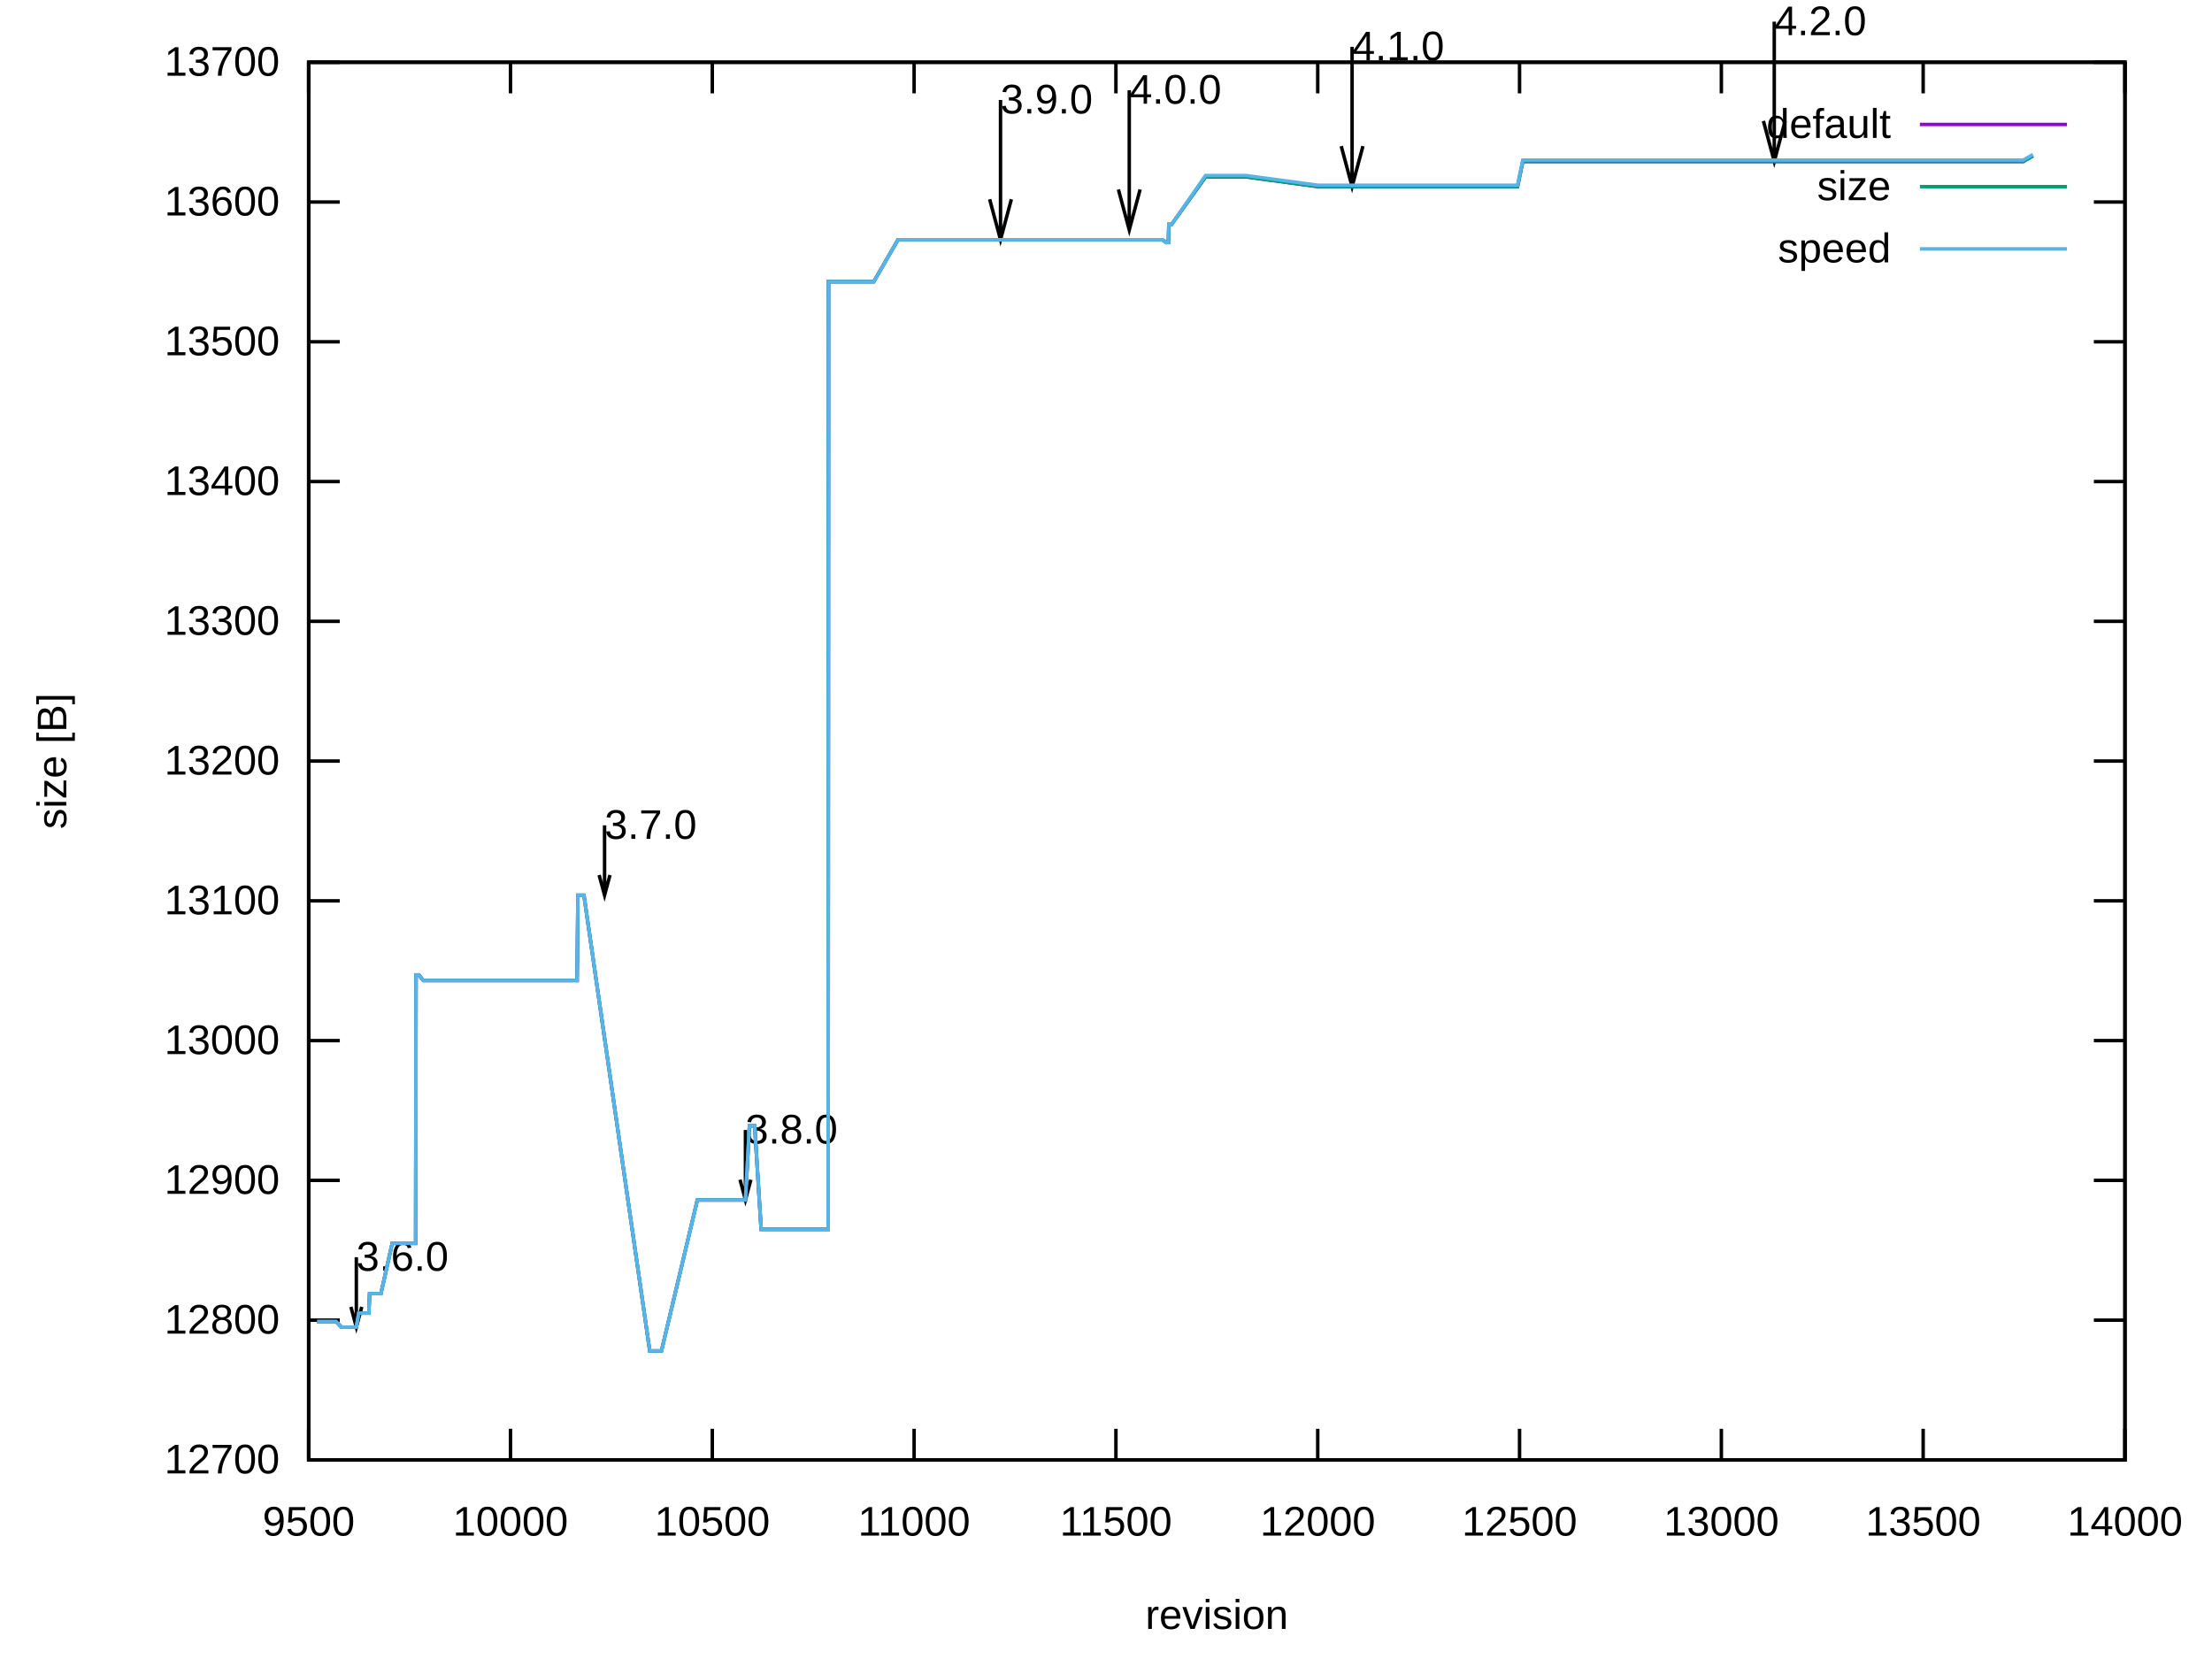
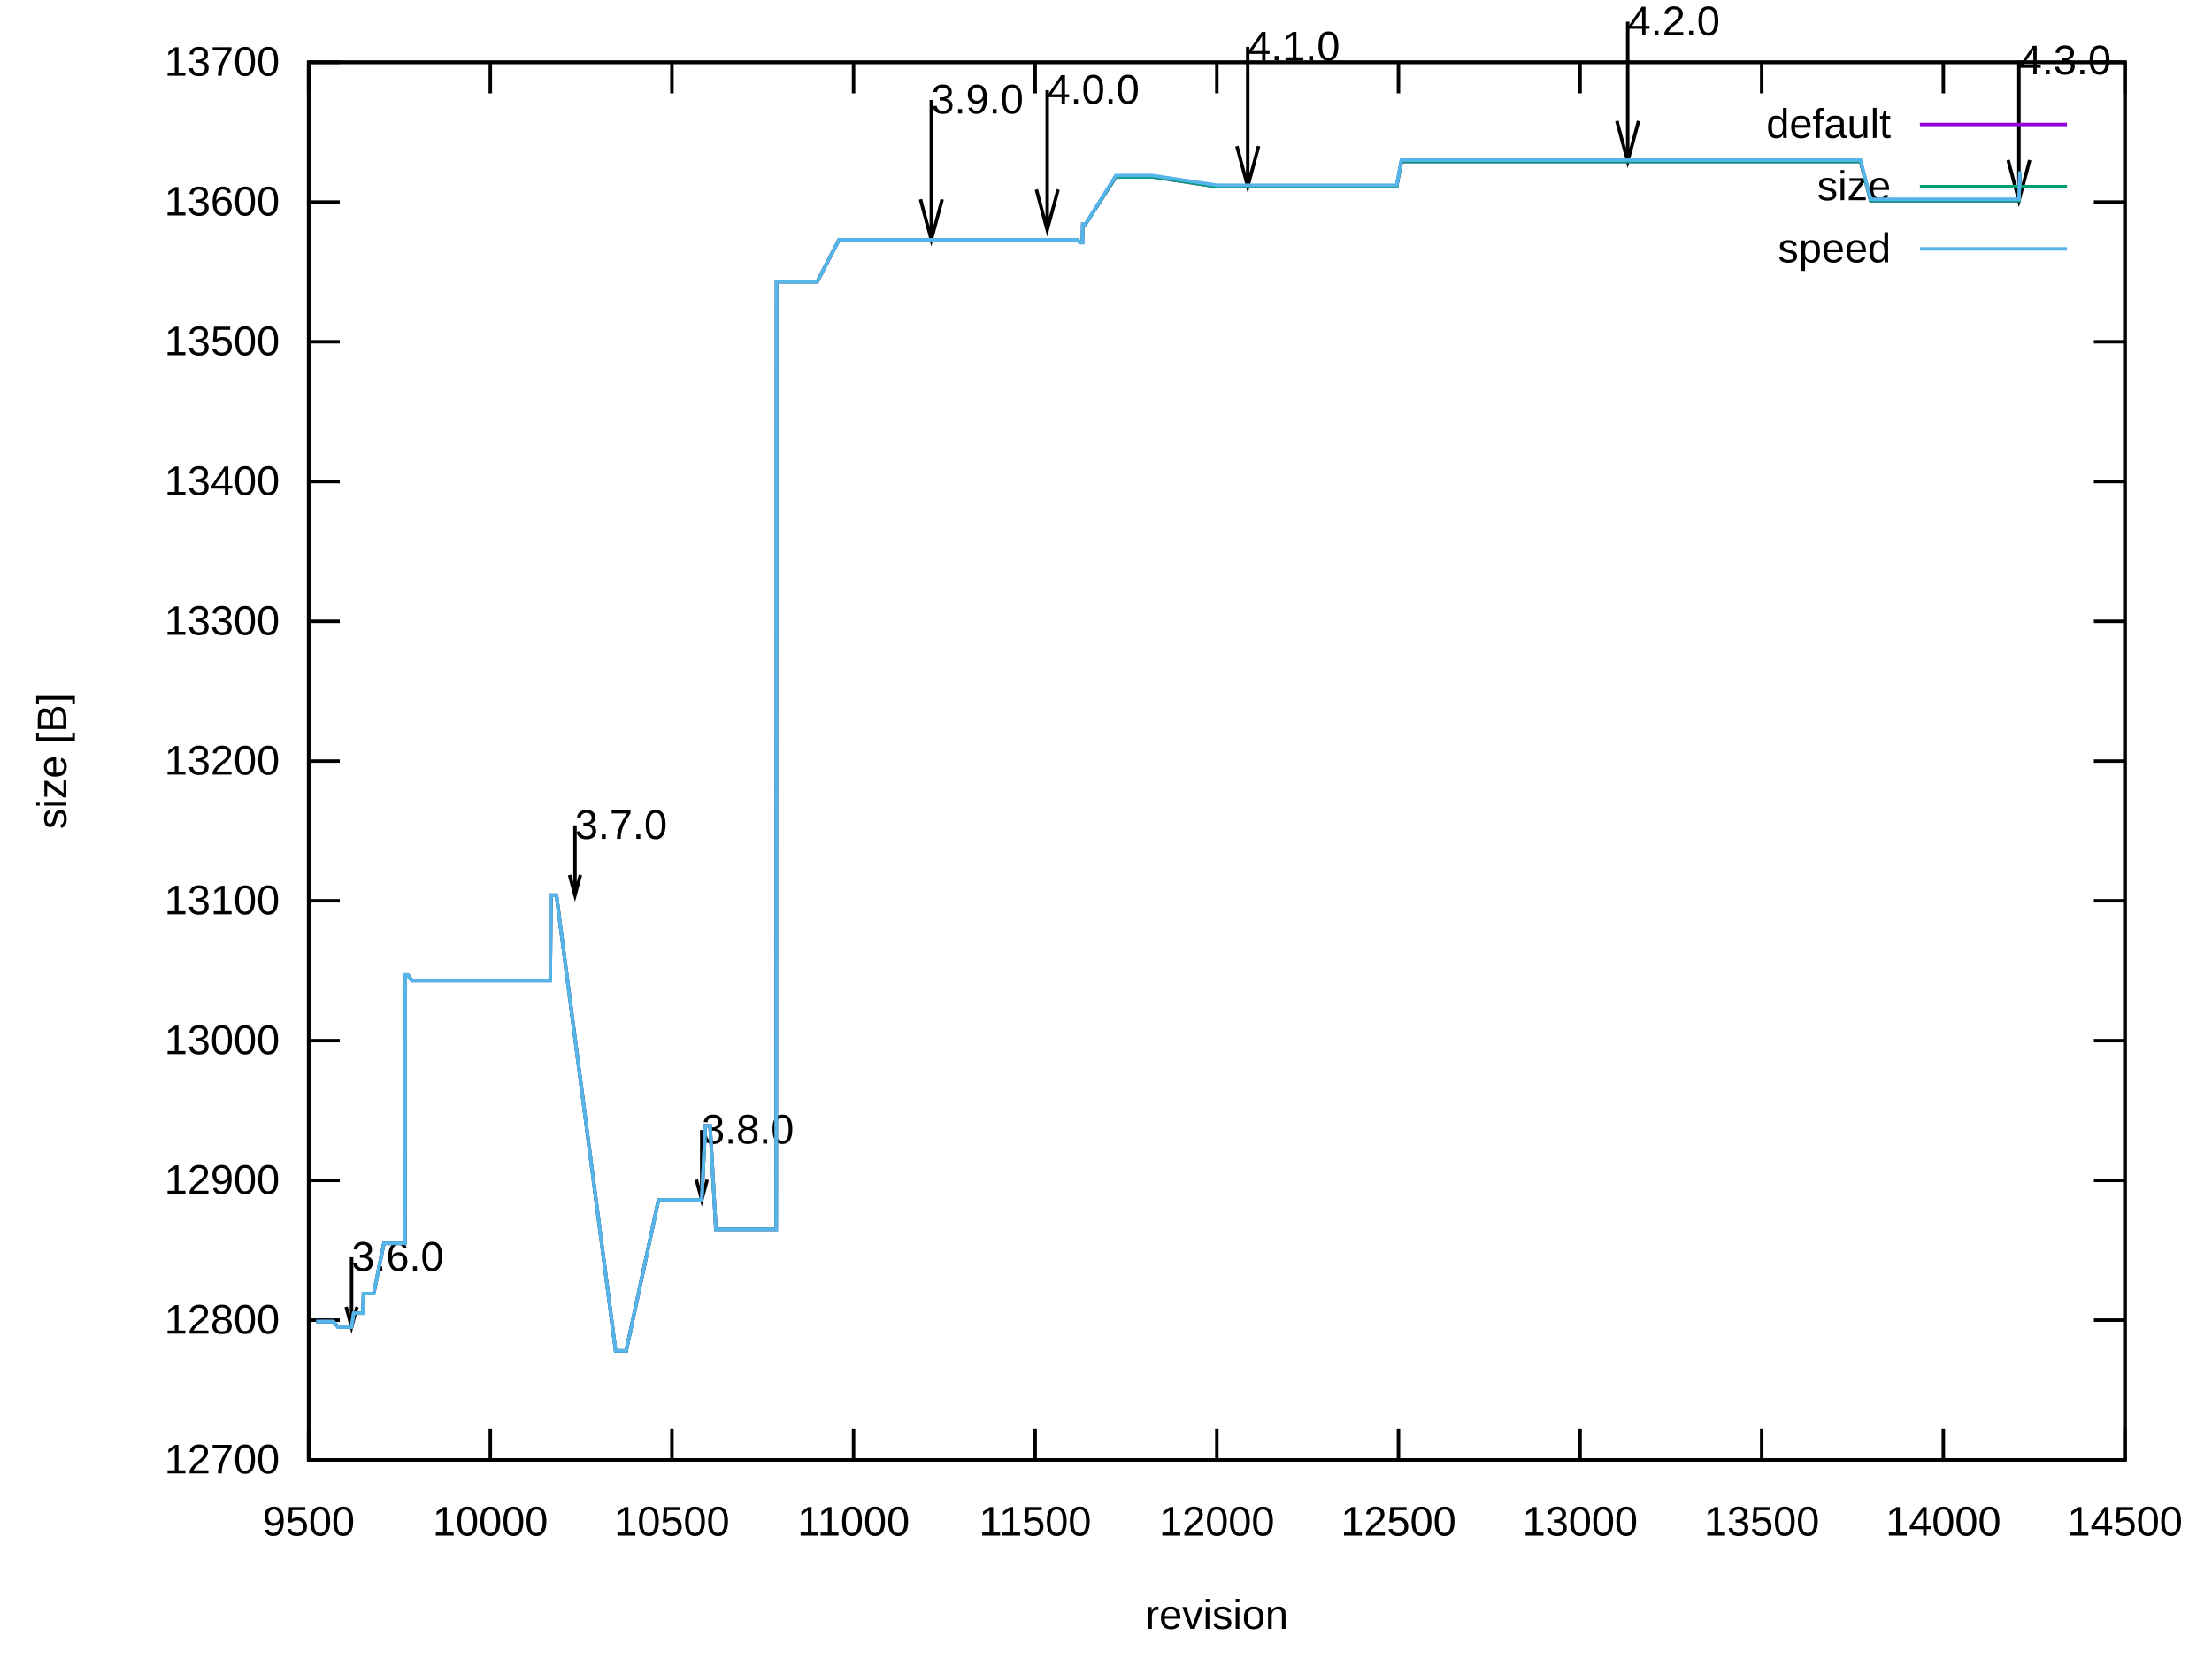
<svg xmlns="http://www.w3.org/2000/svg" xmlns:xlink="http://www.w3.org/1999/xlink" width="640" height="480" viewBox="0 0 640 480">
  <g id="gnuplot_canvas">
    <rect x="0" y="0" width="640" height="480" fill="none" />
    <defs>
      <circle id="gpDot" r="0.5" stroke-width="0.5" stroke="currentColor" />
      <path id="gpPt0" stroke-width="0.222" stroke="currentColor" d="M-1,0 h2 M0,-1 v2" />
      <path id="gpPt1" stroke-width="0.222" stroke="currentColor" d="M-1,-1 L1,1 M1,-1 L-1,1" />
      <path id="gpPt2" stroke-width="0.222" stroke="currentColor" d="M-1,0 L1,0 M0,-1 L0,1 M-1,-1 L1,1 M-1,1 L1,-1" />
      <rect id="gpPt3" stroke-width="0.222" stroke="currentColor" x="-1" y="-1" width="2" height="2" />
      <rect id="gpPt4" stroke-width="0.222" stroke="currentColor" fill="currentColor" x="-1" y="-1" width="2" height="2" />
      <circle id="gpPt5" stroke-width="0.222" stroke="currentColor" cx="0" cy="0" r="1" />
      <use xlink:href="#gpPt5" id="gpPt6" fill="currentColor" stroke="none" />
      <path id="gpPt7" stroke-width="0.222" stroke="currentColor" d="M0,-1.33 L-1.33,0.67 L1.33,0.67 z" />
      <use xlink:href="#gpPt7" id="gpPt8" fill="currentColor" stroke="none" />
      <use xlink:href="#gpPt7" id="gpPt9" stroke="currentColor" transform="rotate(180)" />
      <use xlink:href="#gpPt9" id="gpPt10" fill="currentColor" stroke="none" />
      <use xlink:href="#gpPt3" id="gpPt11" stroke="currentColor" transform="rotate(45)" />
      <use xlink:href="#gpPt11" id="gpPt12" fill="currentColor" stroke="none" />
      <path id="gpPt13" stroke-width="0.222" stroke="currentColor" d="M0,1.330 L1.265,0.411 L0.782,-1.067 L-0.782,-1.076 L-1.265,0.411 z" />
      <use xlink:href="#gpPt13" id="gpPt14" fill="currentColor" stroke="none" />
      <filter id="textbox" filterUnits="objectBoundingBox" x="0" y="0" height="1" width="1">
        <feFlood flood-color="white" flood-opacity="1" result="bgnd" />
        <feComposite in="SourceGraphic" in2="bgnd" operator="atop" />
      </filter>
      <filter id="greybox" filterUnits="objectBoundingBox" x="0" y="0" height="1" width="1">
        <feFlood flood-color="lightgrey" flood-opacity="1" result="grey" />
        <feComposite in="SourceGraphic" in2="grey" operator="atop" />
      </filter>
    </defs>
    <g fill="none" color="white" stroke="currentColor" stroke-width="1.00" stroke-linecap="butt" stroke-linejoin="miter">
</g>
    <g fill="none" color="black" stroke="currentColor" stroke-width="1.00" stroke-linecap="butt" stroke-linejoin="miter">
      <path stroke="black" d="M89.31,422.40 L98.31,422.40 M614.82,422.40 L605.82,422.40  " />
      <g transform="translate(80.92,426.30)" stroke="none" fill="black" font-family="Arial" font-size="12.00" text-anchor="end">
        <text>
          <tspan font-family="Arial"> 12700</tspan>
        </text>
      </g>
    </g>
    <g fill="none" color="black" stroke="currentColor" stroke-width="1.00" stroke-linecap="butt" stroke-linejoin="miter">
      <path stroke="black" d="M89.31,381.96 L98.31,381.96 M614.82,381.96 L605.82,381.96  " />
      <g transform="translate(80.92,385.86)" stroke="none" fill="black" font-family="Arial" font-size="12.00" text-anchor="end">
        <text>
          <tspan font-family="Arial"> 12800</tspan>
        </text>
      </g>
    </g>
    <g fill="none" color="black" stroke="currentColor" stroke-width="1.00" stroke-linecap="butt" stroke-linejoin="miter">
      <path stroke="black" d="M89.31,341.52 L98.31,341.52 M614.82,341.52 L605.82,341.52  " />
      <g transform="translate(80.92,345.42)" stroke="none" fill="black" font-family="Arial" font-size="12.00" text-anchor="end">
        <text>
          <tspan font-family="Arial"> 12900</tspan>
        </text>
      </g>
    </g>
    <g fill="none" color="black" stroke="currentColor" stroke-width="1.00" stroke-linecap="butt" stroke-linejoin="miter">
      <path stroke="black" d="M89.31,301.08 L98.31,301.08 M614.82,301.08 L605.82,301.08  " />
      <g transform="translate(80.92,304.98)" stroke="none" fill="black" font-family="Arial" font-size="12.00" text-anchor="end">
        <text>
          <tspan font-family="Arial"> 13000</tspan>
        </text>
      </g>
    </g>
    <g fill="none" color="black" stroke="currentColor" stroke-width="1.00" stroke-linecap="butt" stroke-linejoin="miter">
      <path stroke="black" d="M89.31,260.64 L98.31,260.64 M614.82,260.64 L605.82,260.64  " />
      <g transform="translate(80.92,264.54)" stroke="none" fill="black" font-family="Arial" font-size="12.00" text-anchor="end">
        <text>
          <tspan font-family="Arial"> 13100</tspan>
        </text>
      </g>
    </g>
    <g fill="none" color="black" stroke="currentColor" stroke-width="1.00" stroke-linecap="butt" stroke-linejoin="miter">
      <path stroke="black" d="M89.31,220.20 L98.31,220.20 M614.82,220.20 L605.82,220.20  " />
      <g transform="translate(80.92,224.10)" stroke="none" fill="black" font-family="Arial" font-size="12.00" text-anchor="end">
        <text>
          <tspan font-family="Arial"> 13200</tspan>
        </text>
      </g>
    </g>
    <g fill="none" color="black" stroke="currentColor" stroke-width="1.00" stroke-linecap="butt" stroke-linejoin="miter">
      <path stroke="black" d="M89.31,179.77 L98.31,179.77 M614.82,179.77 L605.82,179.77  " />
      <g transform="translate(80.92,183.67)" stroke="none" fill="black" font-family="Arial" font-size="12.00" text-anchor="end">
        <text>
          <tspan font-family="Arial"> 13300</tspan>
        </text>
      </g>
    </g>
    <g fill="none" color="black" stroke="currentColor" stroke-width="1.00" stroke-linecap="butt" stroke-linejoin="miter">
      <path stroke="black" d="M89.31,139.33 L98.31,139.33 M614.82,139.33 L605.82,139.33  " />
      <g transform="translate(80.92,143.23)" stroke="none" fill="black" font-family="Arial" font-size="12.00" text-anchor="end">
        <text>
          <tspan font-family="Arial"> 13400</tspan>
        </text>
      </g>
    </g>
    <g fill="none" color="black" stroke="currentColor" stroke-width="1.00" stroke-linecap="butt" stroke-linejoin="miter">
      <path stroke="black" d="M89.31,98.89 L98.31,98.89 M614.82,98.89 L605.82,98.89  " />
      <g transform="translate(80.92,102.79)" stroke="none" fill="black" font-family="Arial" font-size="12.00" text-anchor="end">
        <text>
          <tspan font-family="Arial"> 13500</tspan>
        </text>
      </g>
    </g>
    <g fill="none" color="black" stroke="currentColor" stroke-width="1.00" stroke-linecap="butt" stroke-linejoin="miter">
      <path stroke="black" d="M89.31,58.45 L98.31,58.45 M614.82,58.45 L605.82,58.45  " />
      <g transform="translate(80.92,62.35)" stroke="none" fill="black" font-family="Arial" font-size="12.00" text-anchor="end">
        <text>
          <tspan font-family="Arial"> 13600</tspan>
        </text>
      </g>
    </g>
    <g fill="none" color="black" stroke="currentColor" stroke-width="1.00" stroke-linecap="butt" stroke-linejoin="miter">
      <path stroke="black" d="M89.31,18.01 L98.31,18.01 M614.82,18.01 L605.82,18.01  " />
      <g transform="translate(80.92,21.91)" stroke="none" fill="black" font-family="Arial" font-size="12.00" text-anchor="end">
        <text>
          <tspan font-family="Arial"> 13700</tspan>
        </text>
      </g>
    </g>
    <g fill="none" color="black" stroke="currentColor" stroke-width="1.00" stroke-linecap="butt" stroke-linejoin="miter">
      <path stroke="black" d="M89.31,422.40 L89.31,413.40 M89.31,18.01 L89.31,27.01  " />
      <g transform="translate(89.31,444.30)" stroke="none" fill="black" font-family="Arial" font-size="12.00" text-anchor="middle">
        <text>
          <tspan font-family="Arial"> 9500</tspan>
        </text>
      </g>
    </g>
    <g fill="none" color="black" stroke="currentColor" stroke-width="1.00" stroke-linecap="butt" stroke-linejoin="miter">
-       <path stroke="black" d="M147.70,422.40 L147.70,413.40 M147.70,18.01 L147.70,27.01  " />
-       <g transform="translate(147.70,444.30)" stroke="none" fill="black" font-family="Arial" font-size="12.00" text-anchor="middle">
+       <path stroke="black" d="M141.86,422.40 L141.86,413.40 M141.86,18.01 L141.86,27.01  " />
+       <g transform="translate(141.86,444.30)" stroke="none" fill="black" font-family="Arial" font-size="12.00" text-anchor="middle">
        <text>
          <tspan font-family="Arial"> 10000</tspan>
        </text>
      </g>
    </g>
    <g fill="none" color="black" stroke="currentColor" stroke-width="1.00" stroke-linecap="butt" stroke-linejoin="miter">
-       <path stroke="black" d="M206.09,422.40 L206.09,413.40 M206.09,18.01 L206.09,27.01  " />
-       <g transform="translate(206.09,444.30)" stroke="none" fill="black" font-family="Arial" font-size="12.00" text-anchor="middle">
+       <path stroke="black" d="M194.41,422.40 L194.41,413.40 M194.41,18.01 L194.41,27.01  " />
+       <g transform="translate(194.41,444.30)" stroke="none" fill="black" font-family="Arial" font-size="12.00" text-anchor="middle">
        <text>
          <tspan font-family="Arial"> 10500</tspan>
        </text>
      </g>
    </g>
    <g fill="none" color="black" stroke="currentColor" stroke-width="1.00" stroke-linecap="butt" stroke-linejoin="miter">
-       <path stroke="black" d="M264.48,422.40 L264.48,413.40 M264.48,18.01 L264.48,27.01  " />
-       <g transform="translate(264.48,444.30)" stroke="none" fill="black" font-family="Arial" font-size="12.00" text-anchor="middle">
+       <path stroke="black" d="M246.96,422.40 L246.96,413.40 M246.96,18.01 L246.96,27.01  " />
+       <g transform="translate(246.96,444.30)" stroke="none" fill="black" font-family="Arial" font-size="12.00" text-anchor="middle">
        <text>
          <tspan font-family="Arial"> 11000</tspan>
        </text>
      </g>
    </g>
    <g fill="none" color="black" stroke="currentColor" stroke-width="1.00" stroke-linecap="butt" stroke-linejoin="miter">
-       <path stroke="black" d="M322.87,422.40 L322.87,413.40 M322.87,18.01 L322.87,27.01  " />
-       <g transform="translate(322.87,444.30)" stroke="none" fill="black" font-family="Arial" font-size="12.00" text-anchor="middle">
+       <path stroke="black" d="M299.51,422.40 L299.51,413.40 M299.51,18.01 L299.51,27.01  " />
+       <g transform="translate(299.51,444.30)" stroke="none" fill="black" font-family="Arial" font-size="12.00" text-anchor="middle">
        <text>
          <tspan font-family="Arial"> 11500</tspan>
        </text>
      </g>
    </g>
    <g fill="none" color="black" stroke="currentColor" stroke-width="1.00" stroke-linecap="butt" stroke-linejoin="miter">
-       <path stroke="black" d="M381.26,422.40 L381.26,413.40 M381.26,18.01 L381.26,27.01  " />
-       <g transform="translate(381.26,444.30)" stroke="none" fill="black" font-family="Arial" font-size="12.00" text-anchor="middle">
+       <path stroke="black" d="M352.07,422.40 L352.07,413.40 M352.07,18.01 L352.07,27.01  " />
+       <g transform="translate(352.07,444.30)" stroke="none" fill="black" font-family="Arial" font-size="12.00" text-anchor="middle">
        <text>
          <tspan font-family="Arial"> 12000</tspan>
        </text>
      </g>
    </g>
    <g fill="none" color="black" stroke="currentColor" stroke-width="1.00" stroke-linecap="butt" stroke-linejoin="miter">
-       <path stroke="black" d="M439.65,422.40 L439.65,413.40 M439.65,18.01 L439.65,27.01  " />
-       <g transform="translate(439.65,444.30)" stroke="none" fill="black" font-family="Arial" font-size="12.00" text-anchor="middle">
+       <path stroke="black" d="M404.62,422.40 L404.62,413.40 M404.62,18.01 L404.62,27.01  " />
+       <g transform="translate(404.62,444.30)" stroke="none" fill="black" font-family="Arial" font-size="12.00" text-anchor="middle">
        <text>
          <tspan font-family="Arial"> 12500</tspan>
        </text>
      </g>
    </g>
    <g fill="none" color="black" stroke="currentColor" stroke-width="1.00" stroke-linecap="butt" stroke-linejoin="miter">
-       <path stroke="black" d="M498.04,422.40 L498.04,413.40 M498.04,18.01 L498.04,27.01  " />
-       <g transform="translate(498.04,444.30)" stroke="none" fill="black" font-family="Arial" font-size="12.00" text-anchor="middle">
+       <path stroke="black" d="M457.17,422.40 L457.17,413.40 M457.17,18.01 L457.17,27.01  " />
+       <g transform="translate(457.17,444.30)" stroke="none" fill="black" font-family="Arial" font-size="12.00" text-anchor="middle">
        <text>
          <tspan font-family="Arial"> 13000</tspan>
        </text>
      </g>
    </g>
    <g fill="none" color="black" stroke="currentColor" stroke-width="1.00" stroke-linecap="butt" stroke-linejoin="miter">
-       <path stroke="black" d="M556.43,422.40 L556.43,413.40 M556.43,18.01 L556.43,27.01  " />
-       <g transform="translate(556.43,444.30)" stroke="none" fill="black" font-family="Arial" font-size="12.00" text-anchor="middle">
+       <path stroke="black" d="M509.72,422.40 L509.72,413.40 M509.72,18.01 L509.72,27.01  " />
+       <g transform="translate(509.72,444.30)" stroke="none" fill="black" font-family="Arial" font-size="12.00" text-anchor="middle">
        <text>
          <tspan font-family="Arial"> 13500</tspan>
+         </text>
+       </g>
+     </g>
+     <g fill="none" color="black" stroke="currentColor" stroke-width="1.00" stroke-linecap="butt" stroke-linejoin="miter">
+       <path stroke="black" d="M562.27,422.40 L562.27,413.40 M562.27,18.01 L562.27,27.01  " />
+       <g transform="translate(562.27,444.30)" stroke="none" fill="black" font-family="Arial" font-size="12.00" text-anchor="middle">
+         <text>
+           <tspan font-family="Arial"> 14000</tspan>
        </text>
      </g>
    </g>
    <g fill="none" color="black" stroke="currentColor" stroke-width="1.00" stroke-linecap="butt" stroke-linejoin="miter">
      <path stroke="black" d="M614.82,422.40 L614.82,413.40 M614.82,18.01 L614.82,27.01  " />
      <g transform="translate(614.82,444.30)" stroke="none" fill="black" font-family="Arial" font-size="12.00" text-anchor="middle">
        <text>
-           <tspan font-family="Arial"> 14000</tspan>
+           <tspan font-family="Arial"> 14500</tspan>
        </text>
      </g>
    </g>
    <g fill="none" color="black" stroke="currentColor" stroke-width="1.00" stroke-linecap="butt" stroke-linejoin="miter">
</g>
    <g fill="none" color="black" stroke="currentColor" stroke-width="1.00" stroke-linecap="butt" stroke-linejoin="miter">
      <path stroke="black" d="M89.31,18.01 L89.31,422.40 L614.82,422.40 L614.82,18.01 L89.31,18.01 Z  " />
-       <g transform="translate(103.09,367.66)" stroke="none" fill="black" font-family="Arial" font-size="12.00" text-anchor="start">
+       <g transform="translate(101.71,367.66)" stroke="none" fill="black" font-family="Arial" font-size="12.00" text-anchor="start">
        <text>
          <tspan font-family="Arial">3.6.0</tspan>
        </text>
      </g>
-       <g transform="translate(174.91,242.71)" stroke="none" fill="black" font-family="Arial" font-size="12.00" text-anchor="start">
+       <g transform="translate(166.35,242.71)" stroke="none" fill="black" font-family="Arial" font-size="12.00" text-anchor="start">
        <text>
          <tspan font-family="Arial">3.7.0</tspan>
        </text>
      </g>
-       <g transform="translate(215.67,330.86)" stroke="none" fill="black" font-family="Arial" font-size="12.00" text-anchor="start">
+       <g transform="translate(203.03,330.86)" stroke="none" fill="black" font-family="Arial" font-size="12.00" text-anchor="start">
        <text>
          <tspan font-family="Arial">3.8.0</tspan>
        </text>
      </g>
-       <g transform="translate(289.47,32.83)" stroke="none" fill="black" font-family="Arial" font-size="12.00" text-anchor="start">
+       <g transform="translate(269.45,32.83)" stroke="none" fill="black" font-family="Arial" font-size="12.00" text-anchor="start">
        <text>
          <tspan font-family="Arial">3.9.0</tspan>
        </text>
      </g>
-       <g transform="translate(326.72,30.00)" stroke="none" fill="black" font-family="Arial" font-size="12.00" text-anchor="start">
+       <g transform="translate(302.98,30.00)" stroke="none" fill="black" font-family="Arial" font-size="12.00" text-anchor="start">
        <text>
          <tspan font-family="Arial">4.0.0</tspan>
        </text>
      </g>
-       <g transform="translate(391.19,17.46)" stroke="none" fill="black" font-family="Arial" font-size="12.00" text-anchor="start">
+       <g transform="translate(361.00,17.46)" stroke="none" fill="black" font-family="Arial" font-size="12.00" text-anchor="start">
        <text>
          <tspan font-family="Arial">4.1.0</tspan>
        </text>
      </g>
-       <g transform="translate(513.34,10.18)" stroke="none" fill="black" font-family="Arial" font-size="12.00" text-anchor="start">
+       <g transform="translate(470.94,10.18)" stroke="none" fill="black" font-family="Arial" font-size="12.00" text-anchor="start">
        <text>
          <tspan font-family="Arial">4.2.0</tspan>
        </text>
      </g>
-       <path stroke="black" d="M101.53,378.12 L103.10,383.97 L104.67,378.12 M103.10,363.75 L103.10,383.97 M173.35,253.17 L174.92,259.02 L176.49,253.17   M174.92,238.80 L174.92,259.02 M214.11,341.32 L215.68,347.17 L217.25,341.32 M215.68,326.95 L215.68,347.17 M286.34,57.65   L289.48,69.36 L292.62,57.65 M289.48,28.92 L289.48,69.36 M323.59,54.82 L326.73,66.53 L329.87,54.82 M326.73,26.09   L326.73,66.53 M388.06,42.28 L391.20,53.99 L394.34,42.28 M391.20,13.55 L391.20,53.99 M510.21,35.00 L513.35,46.71   L516.49,35.00 M513.35,6.27 L513.35,46.71  " />
+       <g transform="translate(584.13,21.51)" stroke="none" fill="black" font-family="Arial" font-size="12.00" text-anchor="start">
+         <text>
+           <tspan font-family="Arial">4.3.0</tspan>
+         </text>
+       </g>
+       <path stroke="black" d="M100.15,378.12 L101.72,383.97 L103.29,378.12 M101.72,363.75 L101.72,383.97 M164.79,253.17 L166.36,259.02 L167.93,253.17   M166.36,238.80 L166.36,259.02 M201.47,341.32 L203.04,347.17 L204.61,341.32 M203.04,326.95 L203.04,347.17 M266.32,57.65   L269.46,69.36 L272.60,57.65 M269.46,28.92 L269.46,69.36 M299.85,54.82 L302.99,66.53 L306.13,54.82 M302.99,26.09   L302.99,66.53 M357.87,42.28 L361.01,53.99 L364.15,42.28 M361.01,13.55 L361.01,53.99 M467.81,35.00 L470.95,46.71   L474.09,35.00 M470.95,6.27 L470.95,46.71 M581.01,46.32 L584.14,58.03 L587.27,46.32 M584.14,17.60 L584.14,58.03    " />
    </g>
    <g fill="none" color="black" stroke="currentColor" stroke-width="1.00" stroke-linecap="butt" stroke-linejoin="miter">
      <g transform="translate(19.18,220.21) rotate(270)" stroke="none" fill="black" font-family="Arial" font-size="12.00" text-anchor="middle">
        <text>
          <tspan font-family="Arial">size [B]</tspan>
        </text>
      </g>
    </g>
    <g fill="none" color="black" stroke="currentColor" stroke-width="1.00" stroke-linecap="butt" stroke-linejoin="miter">
      <g transform="translate(352.06,471.30)" stroke="none" fill="black" font-family="Arial" font-size="12.00" text-anchor="middle">
        <text>
          <tspan font-family="Arial">revision</tspan>
        </text>
      </g>
    </g>
    <g fill="none" color="black" stroke="currentColor" stroke-width="1.00" stroke-linecap="butt" stroke-linejoin="miter">
</g>
    <g id="gnuplot_plot_1">
      <g fill="none" color="black" stroke="currentColor" stroke-width="1.00" stroke-linecap="butt" stroke-linejoin="miter">
        <g transform="translate(547.09,39.91)" stroke="none" fill="black" font-family="Arial" font-size="12.00" text-anchor="end">
          <text>
            <tspan font-family="Arial">default</tspan>
          </text>
        </g>
      </g>
      <g fill="none" color="black" stroke="currentColor" stroke-width="1.00" stroke-linecap="butt" stroke-linejoin="miter">
-         <path stroke="rgb(148,   0, 211)" d="M555.48,36.01 L598.04,36.01 M91.76,382.37 L93.98,382.37 L95.15,382.37 L97.25,382.37 L98.77,383.98 L99.70,383.98   L100.52,383.98 L101.10,383.98 L101.22,383.98 L101.34,383.98 L101.46,383.98 L103.09,383.98 L103.79,379.94 L104.72,379.94   L105.08,379.94 L105.19,379.94 L105.31,379.94 L105.43,379.94 L105.66,379.94 L106.24,379.94 L106.36,379.94 L106.71,379.94   L106.94,374.28 L107.18,374.28 L107.29,374.28 L107.88,374.28 L108.23,374.28 L108.46,374.28 L108.58,374.28 L108.70,374.28   L110.21,374.28 L113.48,359.72 L116.17,359.72 L117.34,359.72 L118.15,359.72 L118.62,359.72 L119.79,359.72 L120.14,359.72   L120.26,359.72 L120.37,282.08 L120.49,282.08 L121.19,282.08 L122.48,283.69 L123.18,283.69 L123.29,283.69 L123.53,283.69   L123.99,283.69 L124.69,283.69 L125.16,283.69 L125.28,283.69 L126.10,283.69 L126.45,283.69 L126.56,283.69 L126.68,283.69   L127.85,283.69 L128.08,283.69 L128.55,283.69 L133.57,283.69 L141.74,283.69 L142.21,283.69 L142.44,283.69 L142.56,283.69   L143.15,283.69 L166.74,283.69 L166.97,283.69 L167.20,259.03 L168.02,259.03 L168.84,259.03 L168.95,259.03 L187.99,390.86   L188.46,390.86 L188.57,390.86 L190.44,390.86 L190.56,390.86 L191.38,390.86 L201.77,347.18 L205.51,347.18 L207.26,347.18   L210.76,347.18 L212.86,347.18 L215.67,347.18 L216.83,325.75 L217.88,325.75 L218.35,325.75 L220.22,355.68 L222.44,355.68   L223.02,355.68 L224.31,355.68 L224.77,355.68 L225.71,355.68 L238.20,355.68 L239.02,355.68 L239.49,355.68 L239.61,355.68   L239.72,81.50 L239.96,81.50 L241.12,81.50 L252.80,81.50 L259.81,69.37 L261.44,69.37 L274.64,69.37 L276.16,69.37   L282.00,69.37 L289.47,69.37 L294.84,69.37 L303.02,69.37 L303.60,69.37 L307.81,69.37 L315.28,69.37 L315.63,69.37   L316.68,69.37 L323.69,69.37 L323.92,69.37 L326.72,69.37 L332.91,69.37 L336.18,69.37 L336.30,69.37 L337.47,70.18   L338.05,70.18 L338.17,64.92 L338.87,64.92 L338.99,64.92 L348.80,51.17 L360.47,51.17 L381.38,54.00 L387.80,54.00   L391.19,54.00 L392.70,54.00 L392.94,54.00 L393.17,54.00 L393.64,54.00 L393.99,54.00 L394.57,54.00 L427.04,54.00   L429.72,54.00 L431.48,54.00 L433.81,54.00 L435.45,54.00 L438.25,54.00 L439.07,54.00 L440.58,46.72 L456.23,46.72   L459.85,46.72 L461.72,46.72 L462.07,46.72 L468.38,46.72 L472.82,46.72 L474.10,46.72 L477.84,46.72 L481.92,46.72   L483.44,46.72 L485.31,46.72 L486.36,46.72 L494.42,46.72 L513.34,46.72 L521.40,46.72 L533.07,46.72 L555.85,46.72   L578.50,46.72 L579.67,46.72 L580.84,46.72 L585.39,46.72 L588.19,45.10  " />
+         <path stroke="rgb(148,   0, 211)" d="M555.48,36.01 L598.04,36.01 M91.52,382.37 L93.51,382.37 L94.57,382.37 L96.46,382.37 L97.82,383.98 L98.66,383.98   L99.40,383.98 L99.93,383.98 L100.03,383.98 L100.14,383.98 L100.24,383.98 L101.71,383.98 L102.34,379.94 L103.18,379.94   L103.50,379.94 L103.60,379.94 L103.71,379.94 L103.81,379.94 L104.02,379.94 L104.55,379.94 L104.65,379.94 L104.97,379.94   L105.18,374.28 L105.39,374.28 L105.50,374.28 L106.02,374.28 L106.34,374.28 L106.55,374.28 L106.65,374.28 L106.76,374.28   L108.12,374.28 L111.07,359.72 L113.48,359.72 L114.53,359.72 L115.27,359.72 L115.69,359.72 L116.74,359.72 L117.06,359.72   L117.16,359.72 L117.27,282.08 L117.37,282.08 L118.00,282.08 L119.16,283.69 L119.79,283.69 L119.89,283.69 L120.10,283.69   L120.53,283.69 L121.16,283.69 L121.58,283.69 L121.68,283.69 L122.42,283.69 L122.73,283.69 L122.84,283.69 L122.94,283.69   L123.99,283.69 L124.20,283.69 L124.62,283.69 L129.14,283.69 L136.50,283.69 L136.92,283.69 L137.13,283.69 L137.24,283.69   L137.76,283.69 L158.99,283.69 L159.20,283.69 L159.41,259.03 L160.15,259.03 L160.88,259.03 L160.99,259.03 L178.12,390.86   L178.54,390.86 L178.65,390.86 L180.33,390.86 L180.43,390.86 L181.17,390.86 L190.52,347.18 L193.89,347.18 L195.46,347.18   L198.62,347.18 L200.51,347.18 L203.03,347.18 L204.08,325.75 L205.03,325.75 L205.45,325.75 L207.13,355.68 L209.13,355.68   L209.65,355.68 L210.81,355.68 L211.23,355.68 L212.07,355.68 L223.32,355.68 L224.05,355.68 L224.47,355.68 L224.58,355.68   L224.68,81.50 L224.89,81.50 L225.94,81.50 L236.45,81.50 L242.76,69.37 L244.23,69.37 L256.11,69.37 L257.47,69.37   L262.73,69.37 L269.45,69.37 L274.29,69.37 L281.65,69.37 L282.17,69.37 L285.96,69.37 L292.68,69.37 L293.00,69.37   L293.94,69.37 L300.25,69.37 L300.46,69.37 L302.98,69.37 L308.55,69.37 L311.50,69.37 L311.60,69.37 L312.65,70.18   L313.18,70.18 L313.28,64.92 L313.91,64.92 L314.02,64.92 L322.85,51.17 L333.36,51.17 L352.17,54.00 L357.95,54.00   L361.00,54.00 L362.36,54.00 L362.58,54.00 L362.79,54.00 L363.21,54.00 L363.52,54.00 L364.05,54.00 L393.26,54.00   L395.68,54.00 L397.26,54.00 L399.36,54.00 L400.83,54.00 L403.35,54.00 L404.09,54.00 L405.46,46.72 L419.54,46.72   L422.80,46.72 L424.48,46.72 L424.80,46.72 L430.47,46.72 L434.46,46.72 L435.62,46.72 L438.98,46.72 L442.66,46.72   L444.03,46.72 L445.71,46.72 L446.66,46.72 L453.91,46.72 L470.94,46.72 L478.19,46.72 L488.70,46.72 L509.19,46.72   L529.58,46.72 L530.63,46.72 L531.68,46.72 L535.78,46.72 L538.31,46.72 L541.25,58.04 L551.76,58.04 L562.27,58.04   L581.61,58.04 L584.13,58.04 L584.45,49.96  " />
      </g>
    </g>
    <g id="gnuplot_plot_2">
      <g fill="none" color="black" stroke="currentColor" stroke-width="1.00" stroke-linecap="butt" stroke-linejoin="miter">
        <g transform="translate(547.09,57.91)" stroke="none" fill="black" font-family="Arial" font-size="12.00" text-anchor="end">
          <text>
            <tspan font-family="Arial">size</tspan>
          </text>
        </g>
      </g>
      <g fill="none" color="black" stroke="currentColor" stroke-width="1.00" stroke-linecap="butt" stroke-linejoin="miter">
-         <path stroke="rgb(  0, 158, 115)" d="M555.48,54.01 L598.04,54.01 M91.76,382.37 L93.98,382.37 L95.15,382.37 L97.25,382.37 L98.77,383.98 L99.70,383.98   L100.52,383.98 L101.10,383.98 L101.22,383.98 L101.34,383.98 L101.46,383.98 L103.09,383.98 L103.79,379.94 L104.72,379.94   L105.08,379.94 L105.19,379.94 L105.31,379.94 L105.43,379.94 L105.66,379.94 L106.24,379.94 L106.36,379.94 L106.71,379.94   L106.94,374.28 L107.18,374.28 L107.29,374.28 L107.88,374.28 L108.23,374.28 L108.46,374.28 L108.58,374.28 L108.70,374.28   L110.21,374.28 L113.48,359.72 L116.17,359.72 L117.34,359.72 L118.15,359.72 L118.62,359.72 L119.79,359.72 L120.14,359.72   L120.26,359.72 L120.37,282.08 L120.49,282.08 L121.19,282.08 L122.48,283.69 L123.18,283.69 L123.29,283.69 L123.53,283.69   L123.99,283.69 L124.69,283.69 L125.16,283.69 L125.28,283.69 L126.10,283.69 L126.45,283.69 L126.56,283.69 L126.68,283.69   L127.85,283.69 L128.08,283.69 L128.55,283.69 L133.57,283.69 L141.74,283.69 L142.21,283.69 L142.44,283.69 L142.56,283.69   L143.15,283.69 L166.74,283.69 L166.97,283.69 L167.20,259.03 L168.02,259.03 L168.84,259.03 L168.95,259.03 L187.99,390.86   L188.46,390.86 L188.57,390.86 L190.44,390.86 L190.56,390.86 L191.38,390.86 L201.77,347.18 L205.51,347.18 L207.26,347.18   L210.76,347.18 L212.86,347.18 L215.67,347.18 L216.83,325.75 L217.88,325.75 L218.35,325.75 L220.22,355.68 L222.44,355.68   L223.02,355.68 L224.31,355.68 L224.77,355.68 L225.71,355.68 L238.20,355.68 L239.02,355.68 L239.49,355.68 L239.61,355.68   L239.72,81.50 L239.96,81.50 L241.12,81.50 L252.80,81.50 L259.81,69.37 L261.44,69.37 L274.64,69.37 L276.16,69.37   L282.00,69.37 L289.47,69.37 L294.84,69.37 L303.02,69.37 L303.60,69.37 L307.81,69.37 L315.28,69.37 L315.63,69.37   L316.68,69.37 L323.69,69.37 L323.92,69.37 L326.72,69.37 L332.91,69.37 L336.18,69.37 L336.30,69.37 L337.47,70.18   L338.05,70.18 L338.17,64.92 L338.87,64.92 L338.99,64.92 L348.80,51.17 L360.47,51.17 L381.38,54.00 L387.80,54.00   L391.19,54.00 L392.70,54.00 L392.94,54.00 L393.17,54.00 L393.64,54.00 L393.99,54.00 L394.57,54.00 L427.04,54.00   L429.72,54.00 L431.48,54.00 L433.81,54.00 L435.45,54.00 L438.25,54.00 L439.07,54.00 L440.58,46.72 L456.23,46.72   L459.85,46.72 L461.72,46.72 L462.07,46.72 L468.38,46.72 L472.82,46.72 L474.10,46.72 L477.84,46.72 L481.92,46.72   L483.44,46.72 L485.31,46.72 L486.36,46.72 L494.42,46.72 L513.34,46.72 L521.40,46.72 L533.07,46.72 L555.85,46.72   L578.50,46.72 L579.67,46.72 L580.84,46.72 L585.39,46.72 L588.19,45.10  " />
+         <path stroke="rgb(  0, 158, 115)" d="M555.48,54.01 L598.04,54.01 M91.52,382.37 L93.51,382.37 L94.57,382.37 L96.46,382.37 L97.82,383.98 L98.66,383.98   L99.40,383.98 L99.93,383.98 L100.03,383.98 L100.14,383.98 L100.24,383.98 L101.71,383.98 L102.34,379.94 L103.18,379.94   L103.50,379.94 L103.60,379.94 L103.71,379.94 L103.81,379.94 L104.02,379.94 L104.55,379.94 L104.65,379.94 L104.97,379.94   L105.18,374.28 L105.39,374.28 L105.50,374.28 L106.02,374.28 L106.34,374.28 L106.55,374.28 L106.65,374.28 L106.76,374.28   L108.12,374.28 L111.07,359.72 L113.48,359.72 L114.53,359.72 L115.27,359.72 L115.69,359.72 L116.74,359.72 L117.06,359.72   L117.16,359.72 L117.27,282.08 L117.37,282.08 L118.00,282.08 L119.16,283.69 L119.79,283.69 L119.89,283.69 L120.10,283.69   L120.53,283.69 L121.16,283.69 L121.58,283.69 L121.68,283.69 L122.42,283.69 L122.73,283.69 L122.84,283.69 L122.94,283.69   L123.99,283.69 L124.20,283.69 L124.62,283.69 L129.14,283.69 L136.50,283.69 L136.92,283.69 L137.13,283.69 L137.24,283.69   L137.76,283.69 L158.99,283.69 L159.20,283.69 L159.41,259.03 L160.15,259.03 L160.88,259.03 L160.99,259.03 L178.12,390.86   L178.54,390.86 L178.65,390.86 L180.33,390.86 L180.43,390.86 L181.17,390.86 L190.52,347.18 L193.89,347.18 L195.46,347.18   L198.62,347.18 L200.51,347.18 L203.03,347.18 L204.08,325.75 L205.03,325.75 L205.45,325.75 L207.13,355.68 L209.13,355.68   L209.65,355.68 L210.81,355.68 L211.23,355.68 L212.07,355.68 L223.32,355.68 L224.05,355.68 L224.47,355.68 L224.58,355.68   L224.68,81.50 L224.89,81.50 L225.94,81.50 L236.45,81.50 L242.76,69.37 L244.23,69.37 L256.11,69.37 L257.47,69.37   L262.73,69.37 L269.45,69.37 L274.29,69.37 L281.65,69.37 L282.17,69.37 L285.96,69.37 L292.68,69.37 L293.00,69.37   L293.94,69.37 L300.25,69.37 L300.46,69.37 L302.98,69.37 L308.55,69.37 L311.50,69.37 L311.60,69.37 L312.65,70.18   L313.18,70.18 L313.28,64.92 L313.91,64.92 L314.02,64.92 L322.85,51.17 L333.36,51.17 L352.17,54.00 L357.95,54.00   L361.00,54.00 L362.36,54.00 L362.58,54.00 L362.79,54.00 L363.21,54.00 L363.52,54.00 L364.05,54.00 L393.26,54.00   L395.68,54.00 L397.26,54.00 L399.36,54.00 L400.83,54.00 L403.35,54.00 L404.09,54.00 L405.46,46.72 L419.54,46.72   L422.80,46.72 L424.48,46.72 L424.80,46.72 L430.47,46.72 L434.46,46.72 L435.62,46.72 L438.98,46.72 L442.66,46.72   L444.03,46.72 L445.71,46.72 L446.66,46.72 L453.91,46.72 L470.94,46.72 L478.19,46.72 L488.70,46.72 L509.19,46.72   L529.58,46.72 L530.63,46.72 L531.68,46.72 L535.78,46.72 L538.31,46.72 L541.25,58.04 L551.76,58.04 L562.27,58.04   L581.61,58.04 L584.13,58.04 L584.45,49.96  " />
      </g>
    </g>
    <g id="gnuplot_plot_3">
      <g fill="none" color="black" stroke="currentColor" stroke-width="1.00" stroke-linecap="butt" stroke-linejoin="miter">
        <g transform="translate(547.09,75.91)" stroke="none" fill="black" font-family="Arial" font-size="12.00" text-anchor="end">
          <text>
            <tspan font-family="Arial">speed</tspan>
          </text>
        </g>
      </g>
      <g fill="none" color="black" stroke="currentColor" stroke-width="1.00" stroke-linecap="butt" stroke-linejoin="miter">
-         <path stroke="rgb( 86, 180, 233)" d="M555.48,72.01 L598.04,72.01 M91.76,382.37 L93.98,382.37 L95.15,382.37 L97.25,382.37 L98.77,383.98 L99.70,383.98   L100.52,383.98 L101.10,383.98 L101.22,383.98 L101.34,383.98 L101.46,383.98 L103.09,383.98 L103.79,379.94 L104.72,379.94   L105.08,379.94 L105.19,379.94 L105.31,379.94 L105.43,379.94 L105.66,379.94 L106.24,379.94 L106.36,379.94 L106.71,379.94   L106.94,374.28 L107.18,374.28 L107.29,374.28 L107.88,374.28 L108.23,374.28 L108.46,374.28 L108.58,374.28 L108.70,374.28   L110.21,374.28 L113.48,359.72 L116.17,359.72 L117.34,359.72 L118.15,359.72 L118.62,359.72 L119.79,359.72 L120.14,359.72   L120.26,359.72 L120.37,282.08 L120.49,282.08 L121.19,282.08 L122.48,283.69 L123.18,283.69 L123.29,283.69 L123.53,283.69   L123.99,283.69 L124.69,283.69 L125.16,283.69 L125.28,283.69 L126.10,283.69 L126.45,283.69 L126.56,283.69 L126.68,283.69   L127.85,283.69 L128.08,283.69 L128.55,283.69 L133.57,283.69 L141.74,283.69 L142.21,283.69 L142.44,283.69 L142.56,283.69   L143.15,283.69 L166.74,283.69 L166.97,283.69 L167.20,259.03 L168.02,259.03 L168.84,259.03 L168.95,259.03 L187.99,390.86   L188.46,390.86 L188.57,390.86 L190.44,390.86 L190.56,390.86 L191.38,390.86 L201.77,347.18 L205.51,347.18 L207.26,347.18   L210.76,347.18 L212.86,347.18 L215.67,347.18 L216.83,325.75 L217.88,325.75 L218.35,325.75 L220.22,355.68 L222.44,355.68   L223.02,355.68 L224.31,355.68 L224.77,355.68 L225.71,355.68 L238.20,355.68 L239.02,355.68 L239.49,355.68 L239.61,355.68   L239.72,81.50 L239.96,81.50 L241.12,81.50 L252.80,81.50 L259.81,69.37 L261.44,69.37 L274.64,69.37 L276.16,69.37   L282.00,69.37 L289.47,69.37 L294.84,69.37 L303.02,69.37 L303.60,69.37 L307.81,69.37 L315.28,69.37 L315.63,69.37   L316.68,69.37 L323.69,69.37 L323.92,69.37 L326.72,69.37 L332.91,69.37 L336.18,69.37 L336.30,69.37 L337.47,70.18   L338.05,70.18 L338.17,64.92 L338.87,64.92 L338.99,64.92 L348.80,50.77 L360.47,50.77 L381.38,53.60 L387.80,53.60   L391.19,53.60 L392.70,53.60 L392.94,53.60 L393.17,53.60 L393.64,53.60 L393.99,53.60 L394.57,53.60 L427.04,53.60   L429.72,53.60 L431.48,53.60 L433.81,53.60 L435.45,53.60 L438.25,53.60 L439.07,53.60 L440.58,46.32 L456.23,46.32   L459.85,46.32 L461.72,46.32 L462.07,46.32 L468.38,46.32 L472.82,46.32 L474.10,46.32 L477.84,46.32 L481.92,46.32   L483.44,46.32 L485.31,46.32 L486.36,46.32 L494.42,46.32 L513.34,46.32 L521.40,46.32 L533.07,46.32 L555.85,46.32   L578.50,46.32 L579.67,46.32 L580.84,46.32 L585.39,46.32 L588.19,44.70  " />
+         <path stroke="rgb( 86, 180, 233)" d="M555.48,72.01 L598.04,72.01 M91.52,382.37 L93.51,382.37 L94.57,382.37 L96.46,382.37 L97.82,383.98 L98.66,383.98   L99.40,383.98 L99.93,383.98 L100.03,383.98 L100.14,383.98 L100.24,383.98 L101.71,383.98 L102.34,379.94 L103.18,379.94   L103.50,379.94 L103.60,379.94 L103.71,379.94 L103.81,379.94 L104.02,379.94 L104.55,379.94 L104.65,379.94 L104.97,379.94   L105.18,374.28 L105.39,374.28 L105.50,374.28 L106.02,374.28 L106.34,374.28 L106.55,374.28 L106.65,374.28 L106.76,374.28   L108.12,374.28 L111.07,359.72 L113.48,359.72 L114.53,359.72 L115.27,359.72 L115.69,359.72 L116.74,359.72 L117.06,359.72   L117.16,359.72 L117.27,282.08 L117.37,282.08 L118.00,282.08 L119.16,283.69 L119.79,283.69 L119.89,283.69 L120.10,283.69   L120.53,283.69 L121.16,283.69 L121.58,283.69 L121.68,283.69 L122.42,283.69 L122.73,283.69 L122.84,283.69 L122.94,283.69   L123.99,283.69 L124.20,283.69 L124.62,283.69 L129.14,283.69 L136.50,283.69 L136.92,283.69 L137.13,283.69 L137.24,283.69   L137.76,283.69 L158.99,283.69 L159.20,283.69 L159.41,259.03 L160.15,259.03 L160.88,259.03 L160.99,259.03 L178.12,390.86   L178.54,390.86 L178.65,390.86 L180.33,390.86 L180.43,390.86 L181.17,390.86 L190.52,347.18 L193.89,347.18 L195.46,347.18   L198.62,347.18 L200.51,347.18 L203.03,347.18 L204.08,325.75 L205.03,325.75 L205.45,325.75 L207.13,355.68 L209.13,355.68   L209.65,355.68 L210.81,355.68 L211.23,355.68 L212.07,355.68 L223.32,355.68 L224.05,355.68 L224.47,355.68 L224.58,355.68   L224.68,81.50 L224.89,81.50 L225.94,81.50 L236.45,81.50 L242.76,69.37 L244.23,69.37 L256.11,69.37 L257.47,69.37   L262.73,69.37 L269.45,69.37 L274.29,69.37 L281.65,69.37 L282.17,69.37 L285.96,69.37 L292.68,69.37 L293.00,69.37   L293.94,69.37 L300.25,69.37 L300.46,69.37 L302.98,69.37 L308.55,69.37 L311.50,69.37 L311.60,69.37 L312.65,70.18   L313.18,70.18 L313.28,64.92 L313.91,64.92 L314.02,64.92 L322.85,50.77 L333.36,50.77 L352.17,53.60 L357.95,53.60   L361.00,53.60 L362.36,53.60 L362.58,53.60 L362.79,53.60 L363.21,53.60 L363.52,53.60 L364.05,53.60 L393.26,53.60   L395.68,53.60 L397.26,53.60 L399.36,53.60 L400.83,53.60 L403.35,53.60 L404.09,53.60 L405.46,46.32 L419.54,46.32   L422.80,46.32 L424.48,46.32 L424.80,46.32 L430.47,46.32 L434.46,46.32 L435.62,46.32 L438.98,46.32 L442.66,46.32   L444.03,46.32 L445.71,46.32 L446.66,46.32 L453.91,46.32 L470.94,46.32 L478.19,46.32 L488.70,46.32 L509.19,46.32   L529.58,46.32 L530.63,46.32 L531.68,46.32 L535.78,46.32 L538.31,46.32 L541.25,57.64 L551.76,57.64 L562.27,57.64   L581.61,57.64 L584.13,57.64 L584.45,49.55  " />
      </g>
    </g>
    <g fill="none" color="white" stroke="rgb( 86, 180, 233)" stroke-width="2.00" stroke-linecap="butt" stroke-linejoin="miter">
</g>
    <g fill="none" color="black" stroke="currentColor" stroke-width="2.00" stroke-linecap="butt" stroke-linejoin="miter">
</g>
    <g fill="none" color="black" stroke="black" stroke-width="1.00" stroke-linecap="butt" stroke-linejoin="miter">
</g>
    <g fill="none" color="black" stroke="currentColor" stroke-width="1.00" stroke-linecap="butt" stroke-linejoin="miter">
      <path stroke="black" d="M89.31,18.01 L89.31,422.40 L614.82,422.40 L614.82,18.01 L89.31,18.01 Z  " />
    </g>
    <g fill="none" color="black" stroke="currentColor" stroke-width="1.00" stroke-linecap="butt" stroke-linejoin="miter">
</g>
  </g>
</svg>
